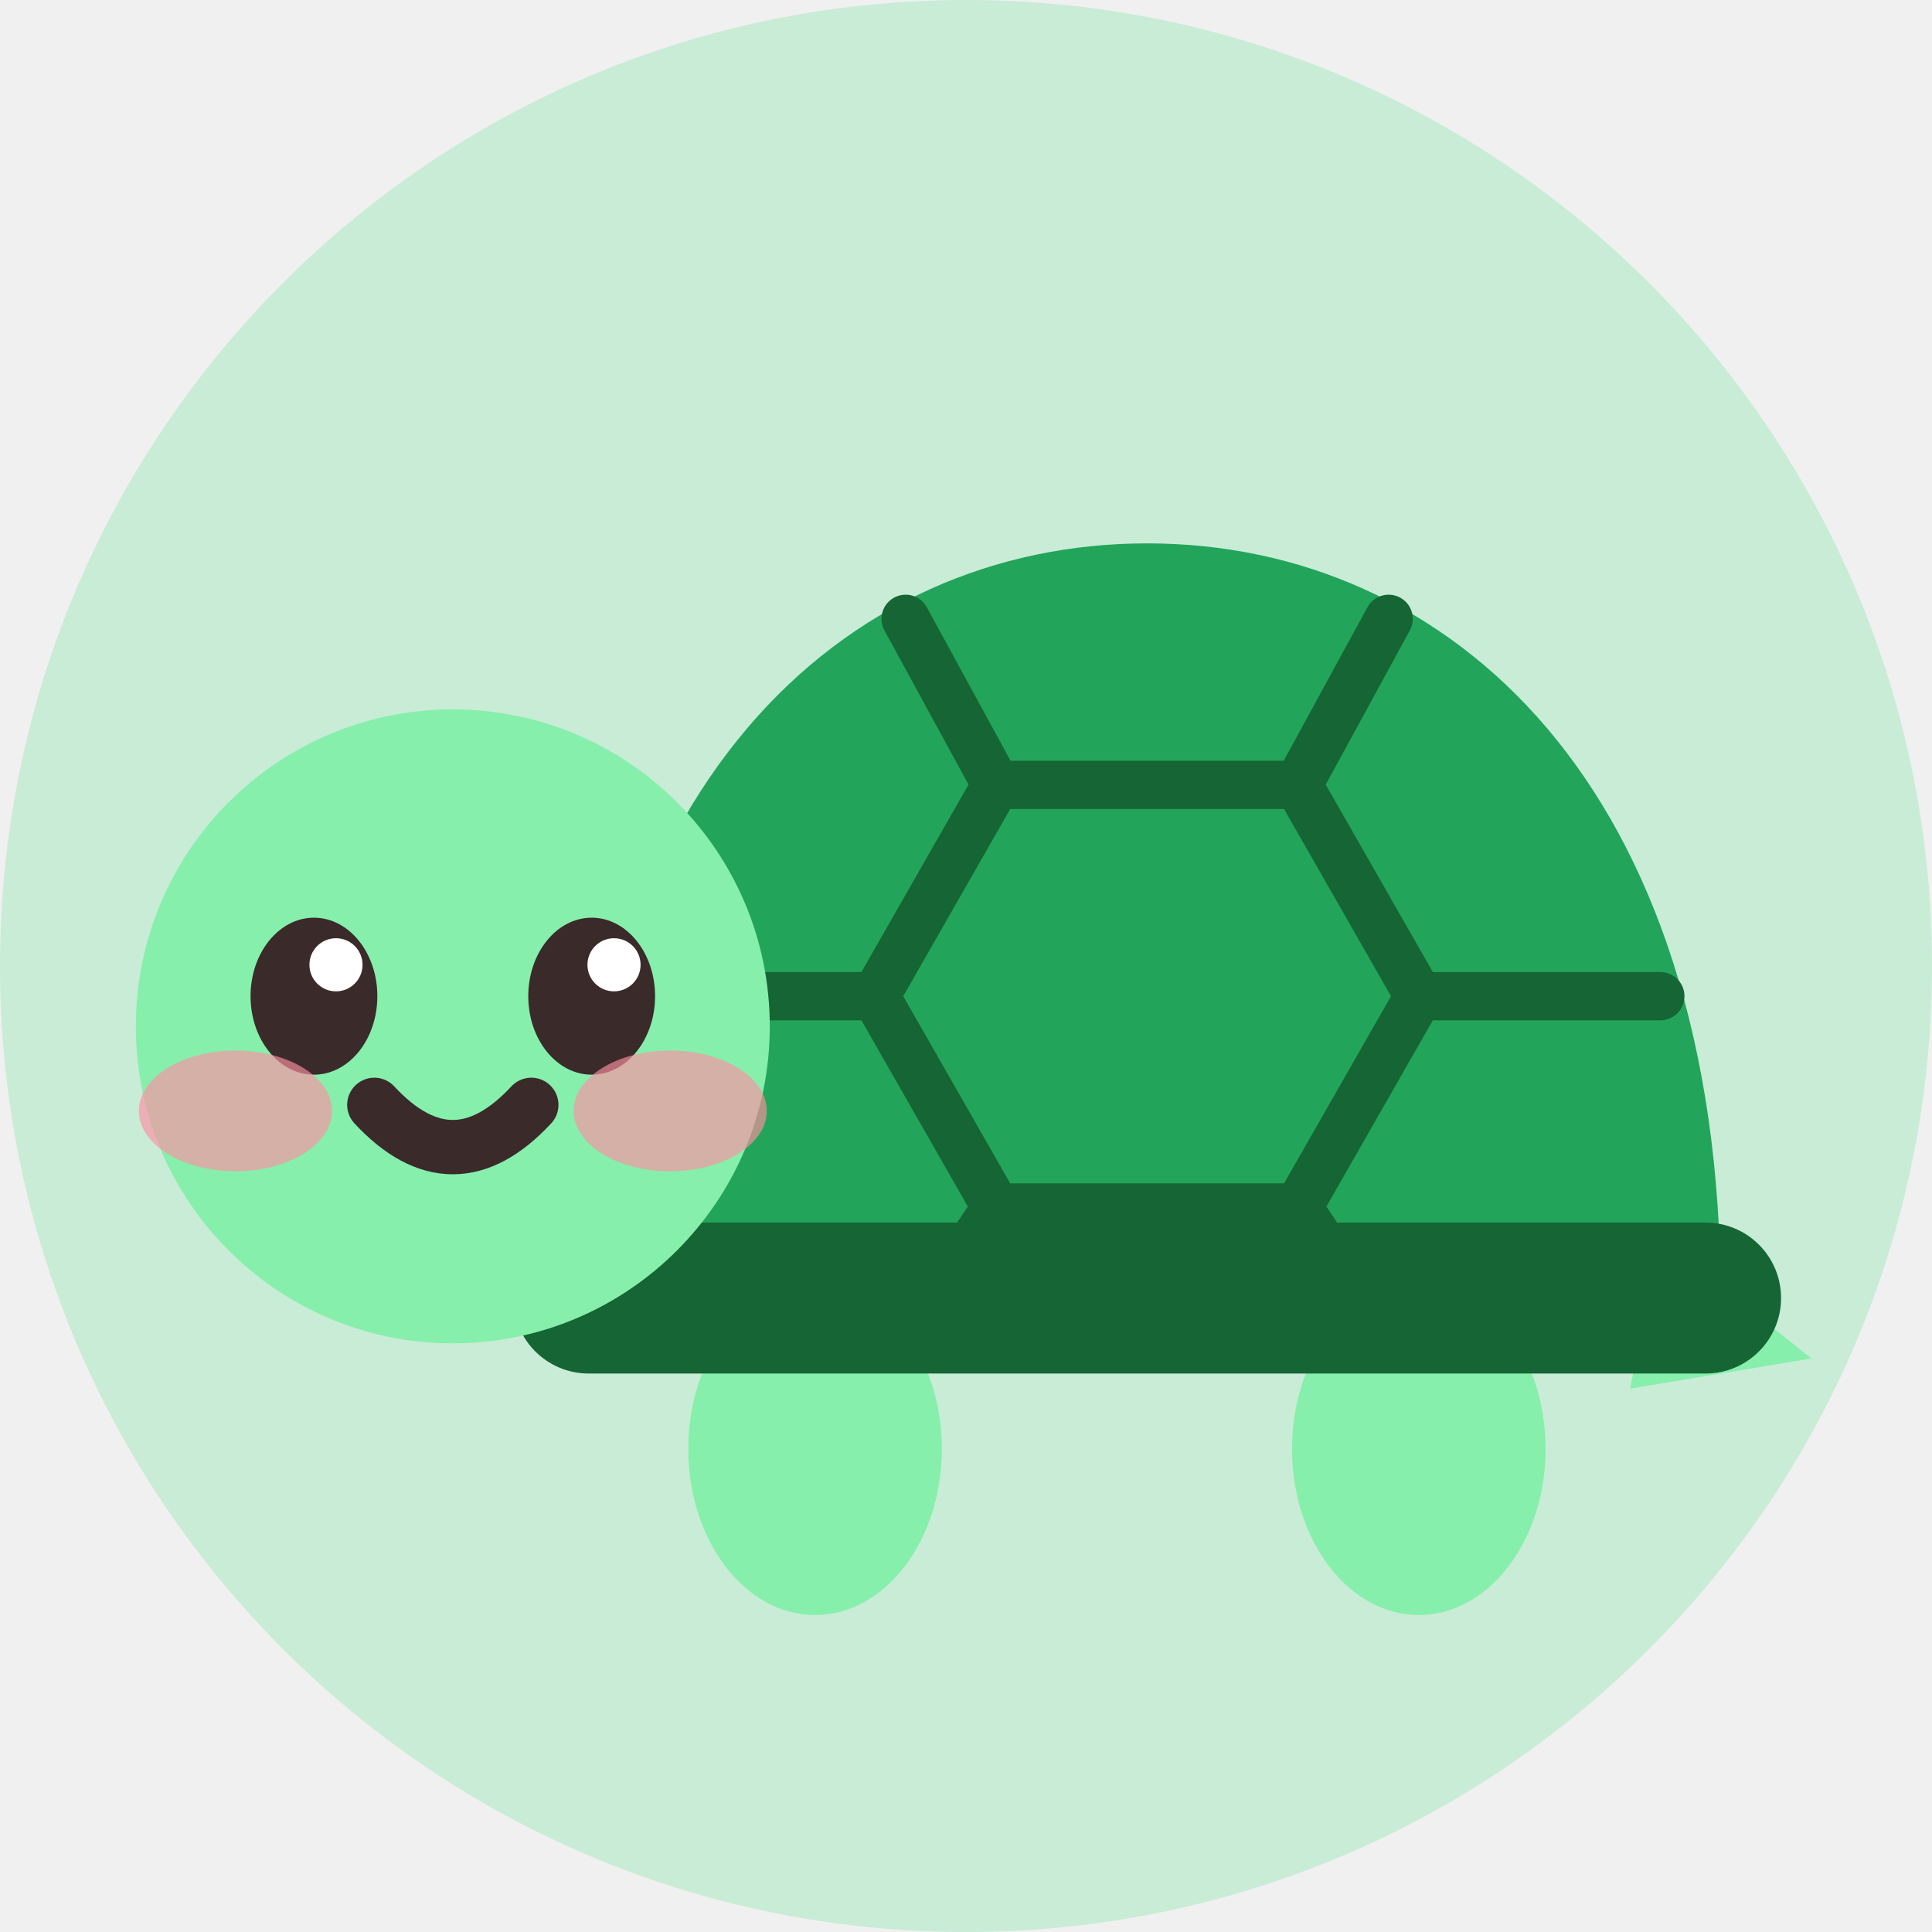
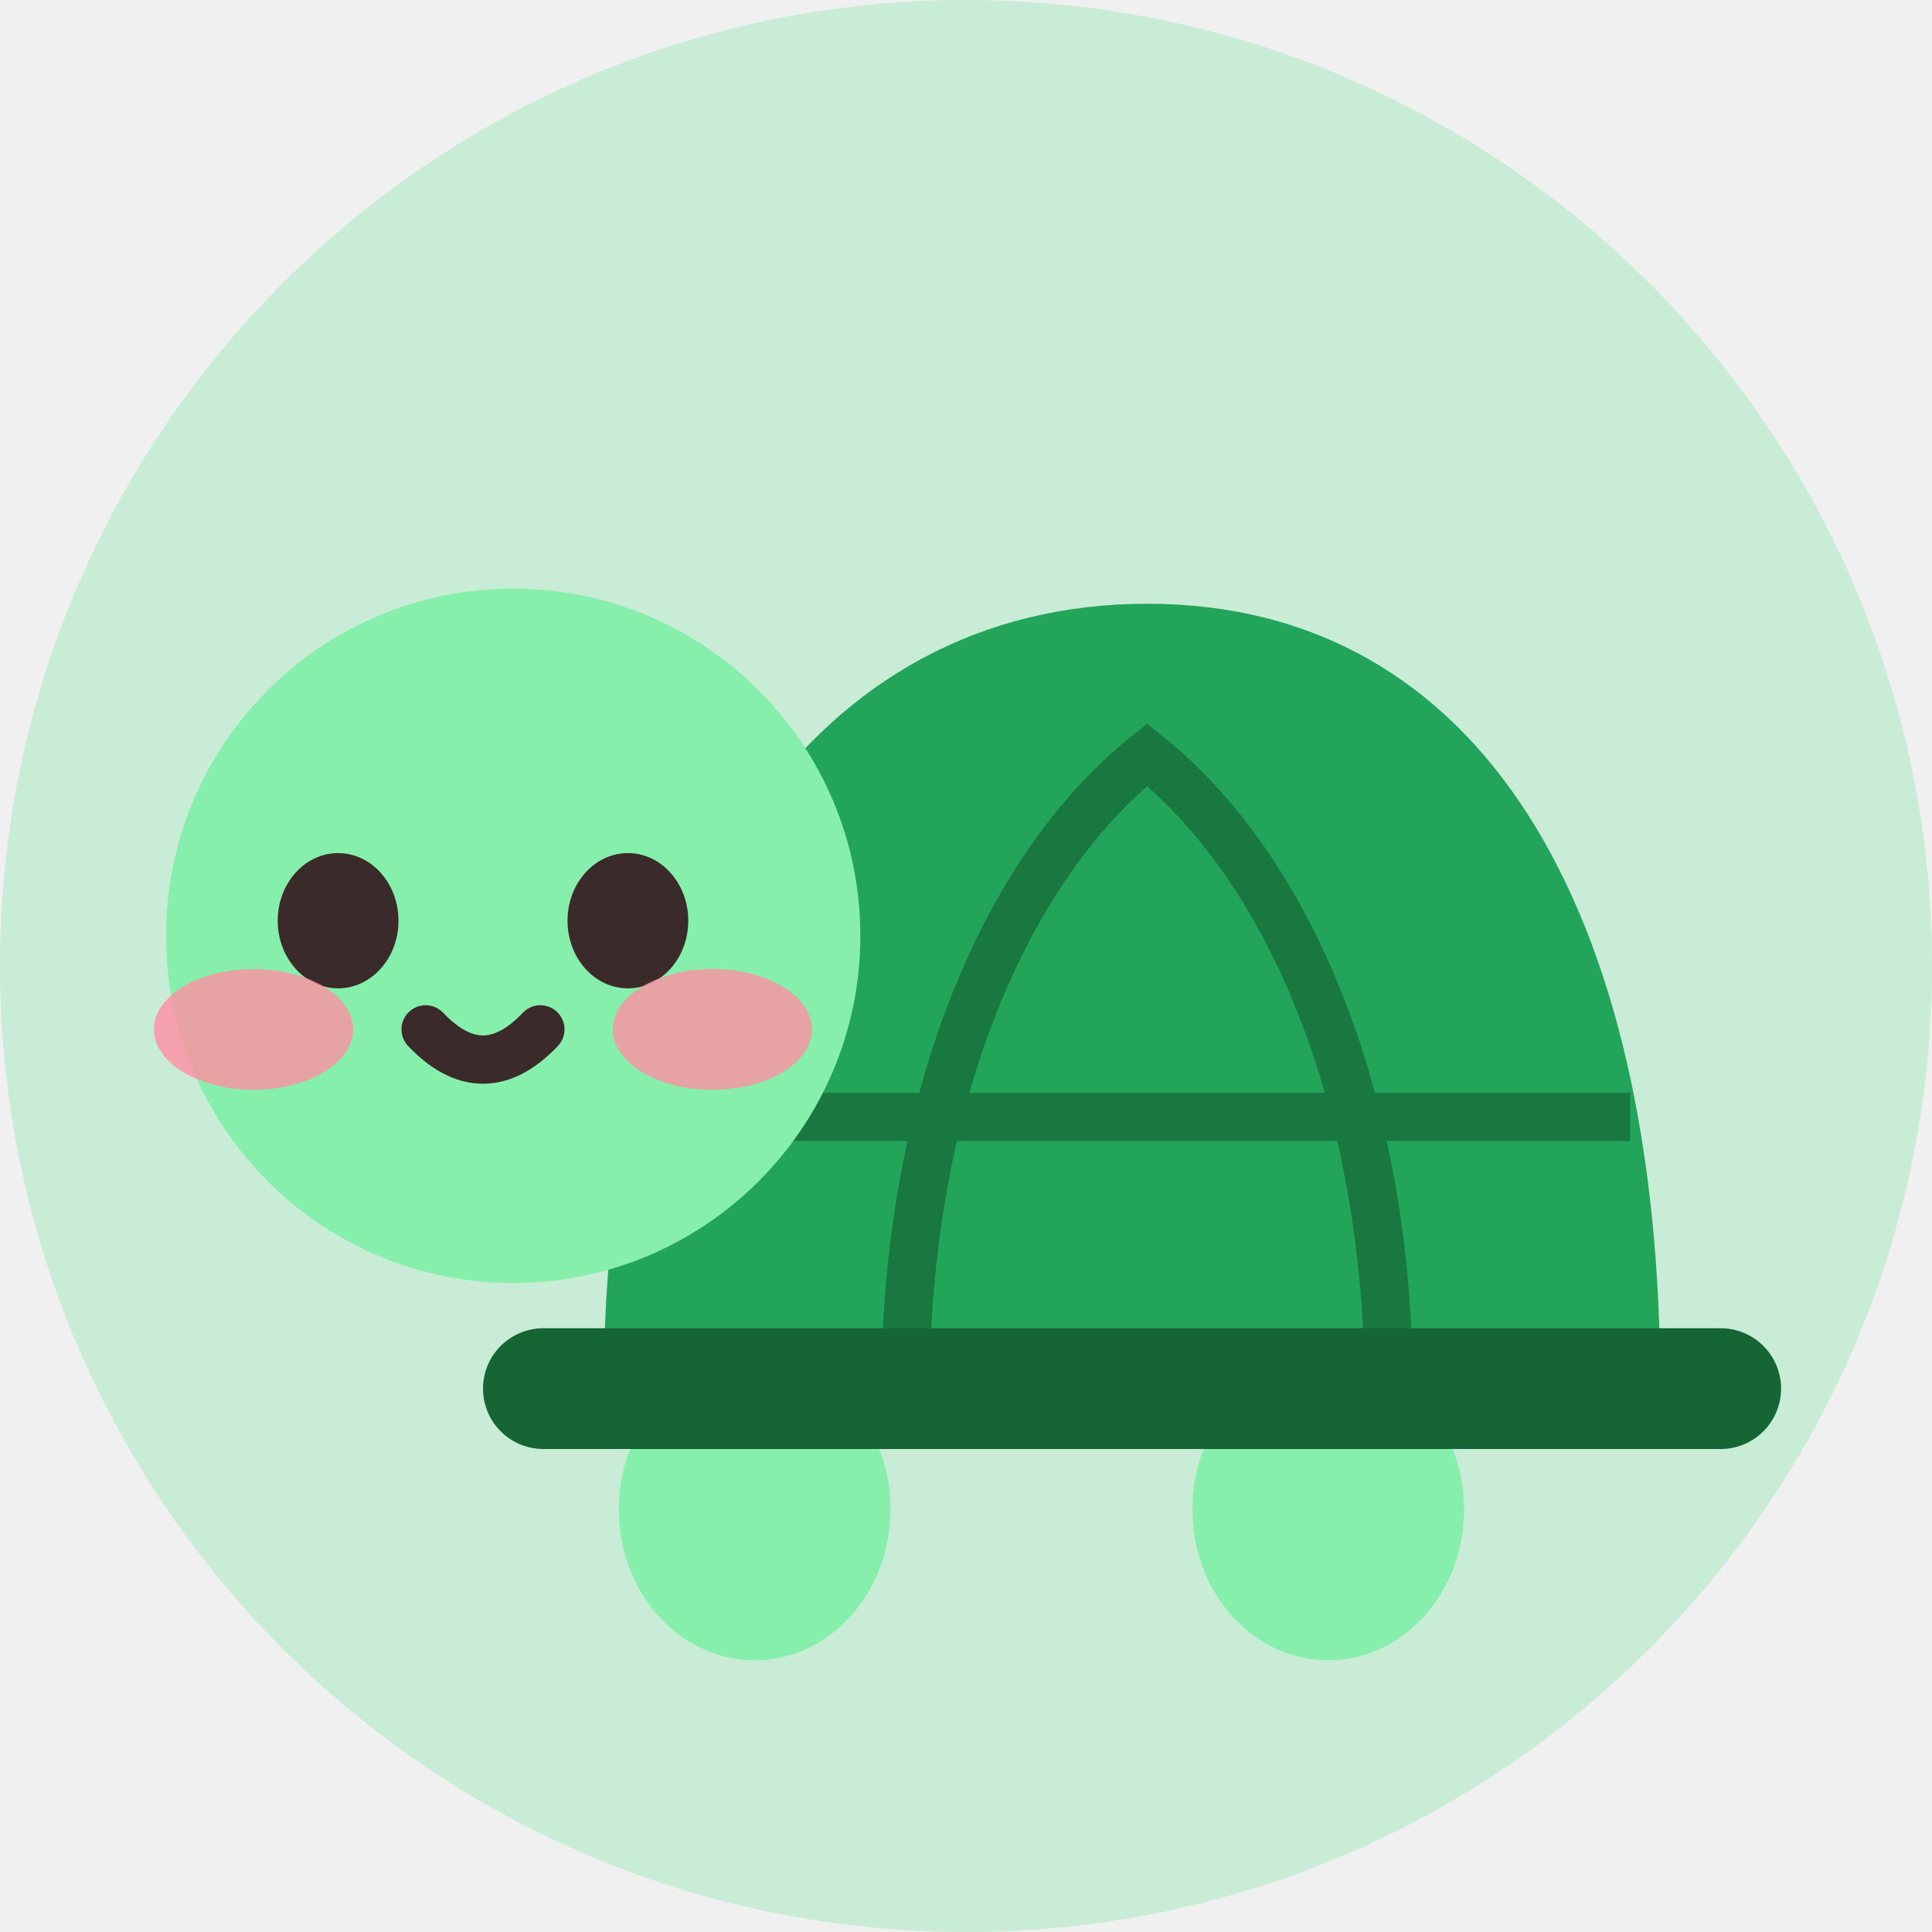
<svg xmlns="http://www.w3.org/2000/svg" viewBox="0 0 64 64" data-hue="green">
  <circle cx="32" cy="32" r="32" fill="#c9ecd6" />
  <g fill="#86efac">
-     <ellipse cx="27" cy="48" rx="4.2" ry="5.5" />
-     <ellipse cx="47" cy="48" rx="4.2" ry="5.5" />
-     <path d="M55 41 L60 45 L54 46Z" />
-     <ellipse cx="20" cy="40" rx="5" ry="4.5" />
+     <ellipse cx="25" cy="50" rx="4.5" ry="5" />
+     <ellipse cx="44" cy="50" rx="4.5" ry="5" />
+     <path d="M52 44 L58 46.5 L52 48Z" />
  </g>
-   <path d="M19 43 C19 26 28 18 38 18 C48 18 57 26 57 43Z" fill="#22a55a" />
-   <g fill="none" stroke="#166534" stroke-width="1.6" stroke-linejoin="round" stroke-linecap="round">
-     <path d="M33 26 H43 L47 33 L43 40 H33 L29 33Z M33 26 L30 20.5 M43 26 L46 20.5 M47 33 H55 M29 33 H21 M33 40 L31 43 M43 40 L45 43" />
-   </g>
-   <rect x="17" y="40.5" width="42" height="5" rx="2.5" fill="#166534" />
-   <circle cx="15" cy="34" r="10.5" fill="#86efac" />
-   <ellipse cx="10.4" cy="33" rx="2.1" ry="2.6" fill="#3a2a2a" />
-   <circle cx="11.13" cy="31.96" r="0.88" fill="#fff" />
-   <ellipse cx="19.6" cy="33" rx="2.1" ry="2.6" fill="#3a2a2a" />
-   <circle cx="20.34" cy="31.96" r="0.88" fill="#fff" />
-   <ellipse cx="7.8" cy="36.8" rx="3.2" ry="2" fill="#ff8fa3" opacity="0.65" />
-   <ellipse cx="22.2" cy="36.8" rx="3.2" ry="2" fill="#ff8fa3" opacity="0.65" />
-   <path d="M12.4 36.6 q2.6 2.8 5.2 0" fill="none" stroke="#3a2a2a" stroke-width="1.8" stroke-linecap="round" stroke-linejoin="round" />
+   <path d="M20 46 C20 30 27 20 38 20 C49 20 55 30 55 46Z" fill="#22a55a" />
+   <path d="M30 46 C30 37 33 29 38 25 C43 29 46 37 46 46 M22 37 H54" fill="none" stroke="#166534" stroke-width="1.6" opacity=".7" />
+   <path d="M18 46 H57" stroke="#166534" stroke-width="4" stroke-linecap="round" />
+   <circle cx="17" cy="31" r="11.5" fill="#86efac" />
+   <ellipse cx="11.2" cy="30.5" rx="2" ry="2.24" fill="#3a2a2a" />
+   <ellipse cx="20.8" cy="30.5" rx="2" ry="2.24" fill="#3a2a2a" />
+   <ellipse cx="8.4" cy="34.1" rx="3.3" ry="2" fill="#ff8fa3" opacity="0.8" />
+   <ellipse cx="23.6" cy="34.1" rx="3.3" ry="2" fill="#ff8fa3" opacity="0.8" />
+   <path d="M14.1 34.1 q1.9 2 3.8 0" fill="none" stroke="#3a2a2a" stroke-width="1.6" stroke-linecap="round" stroke-linejoin="round" />
</svg>
